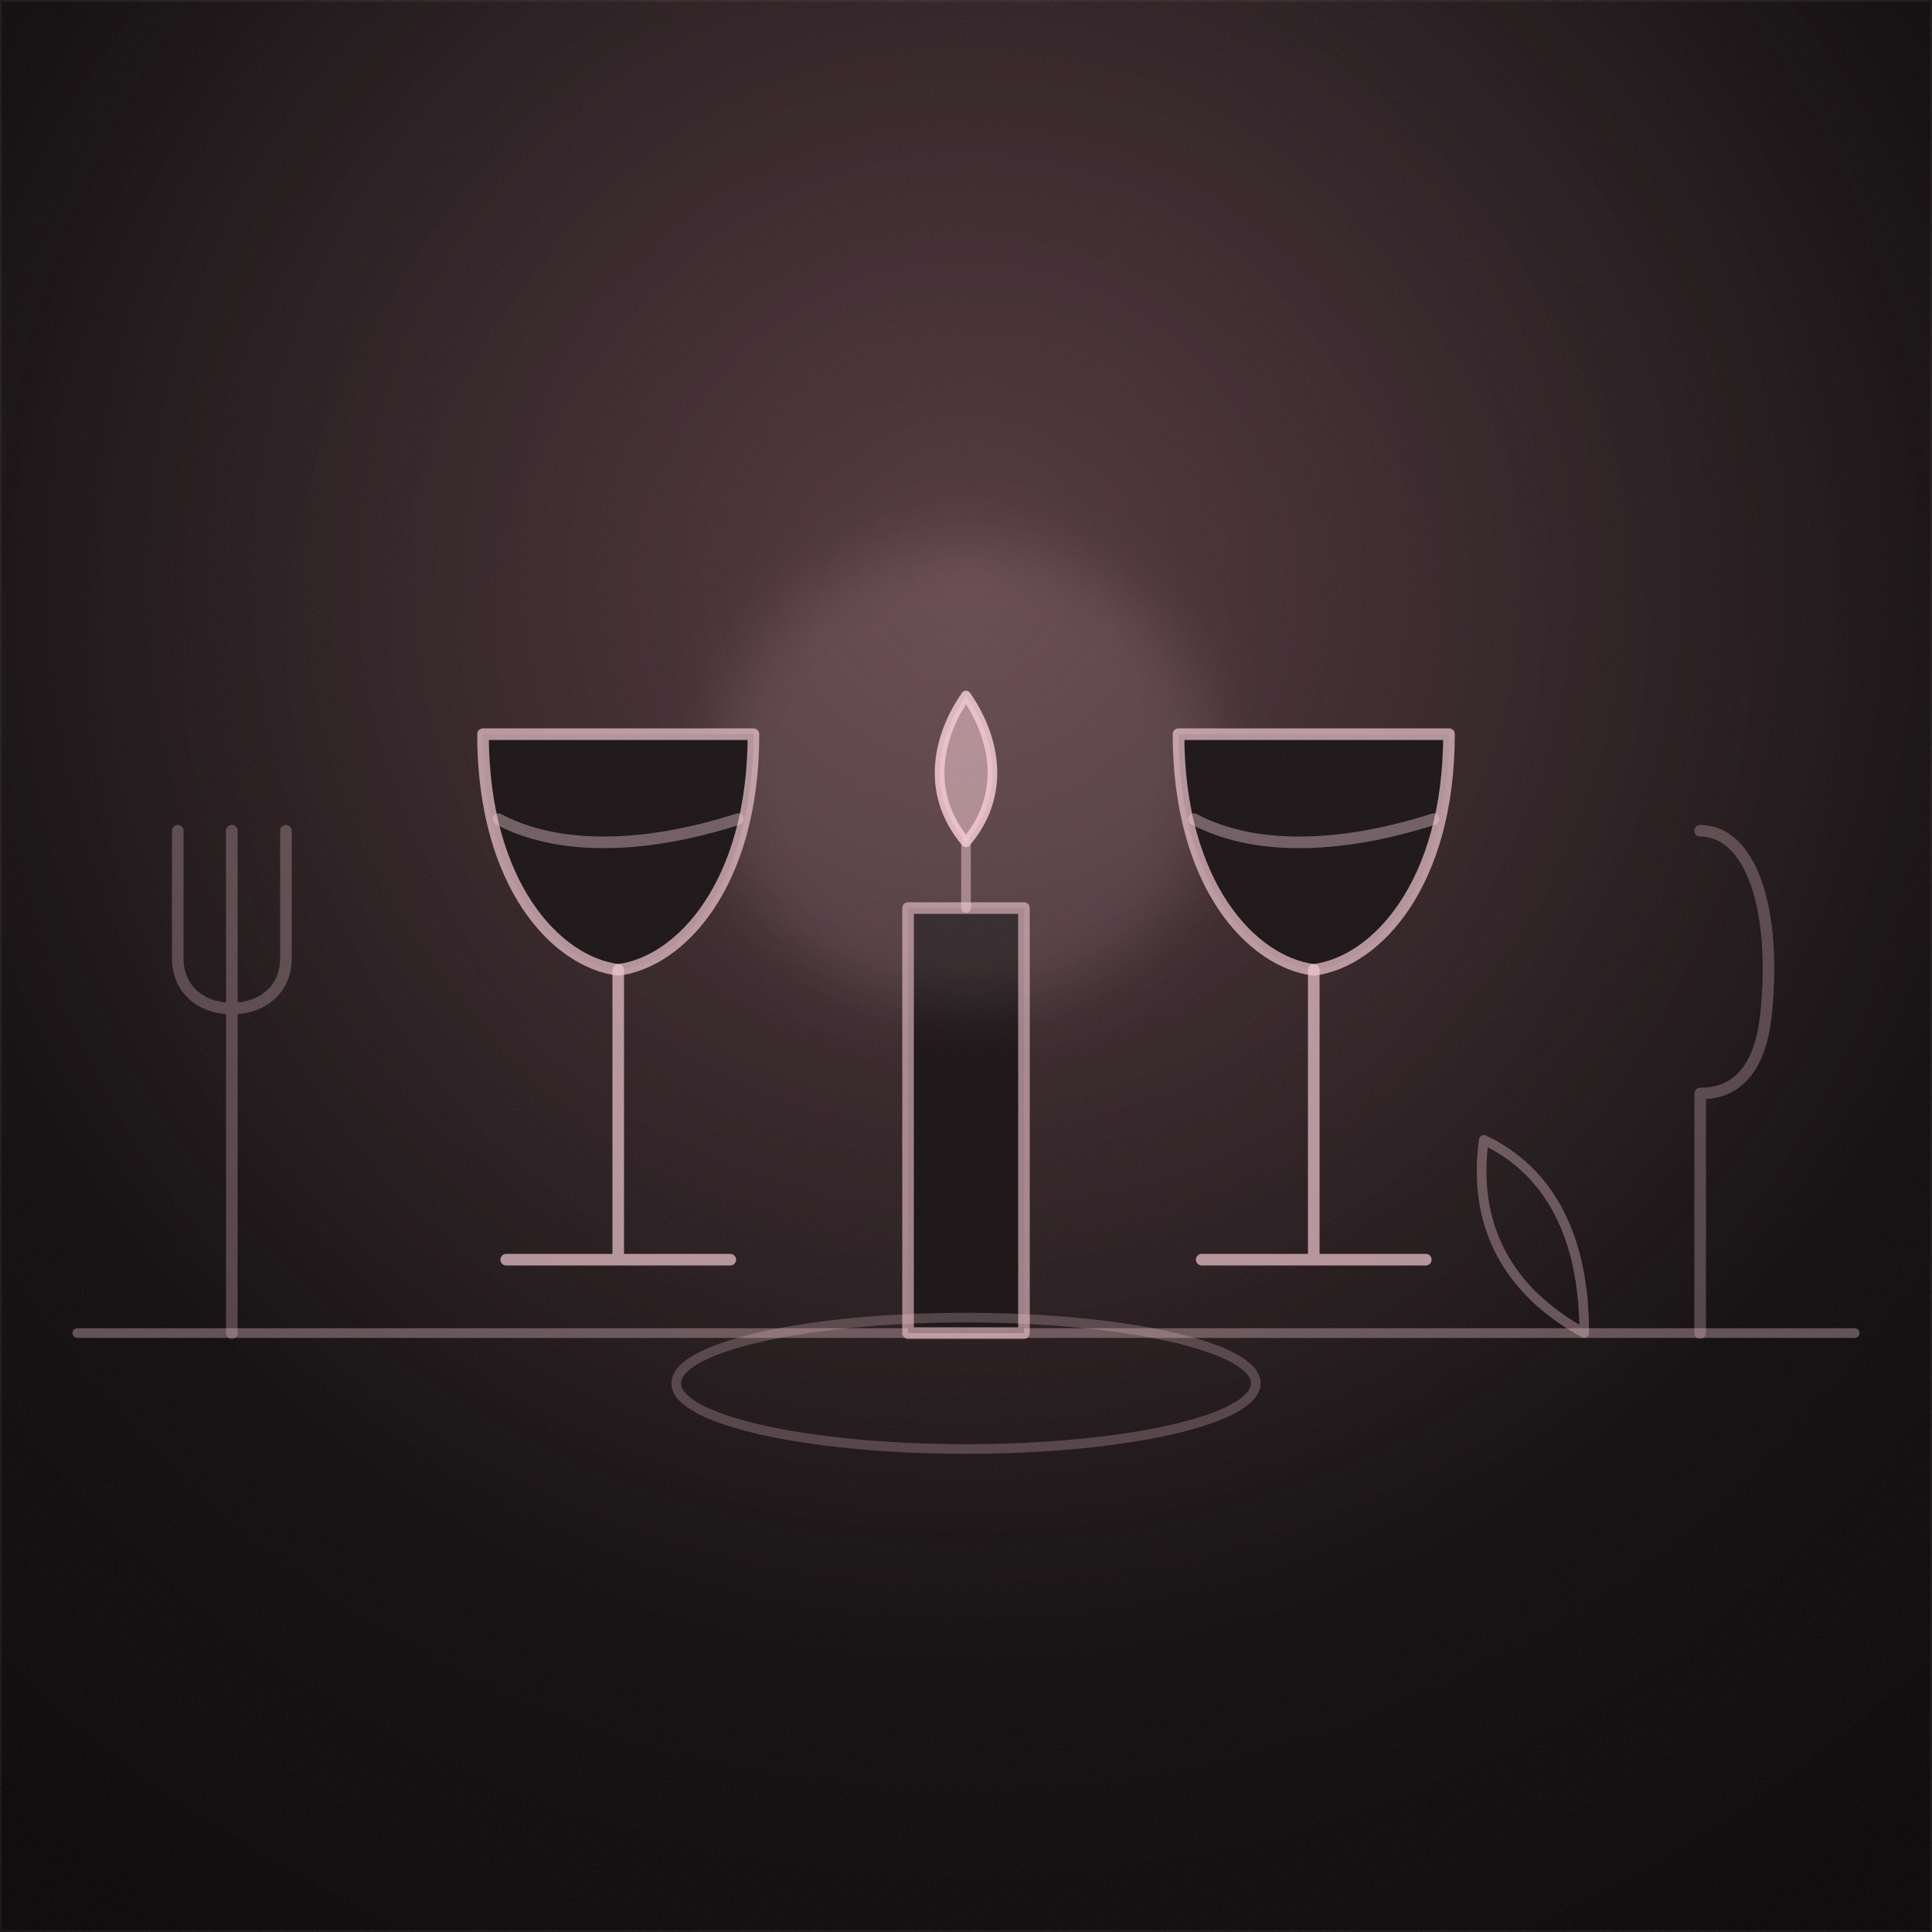
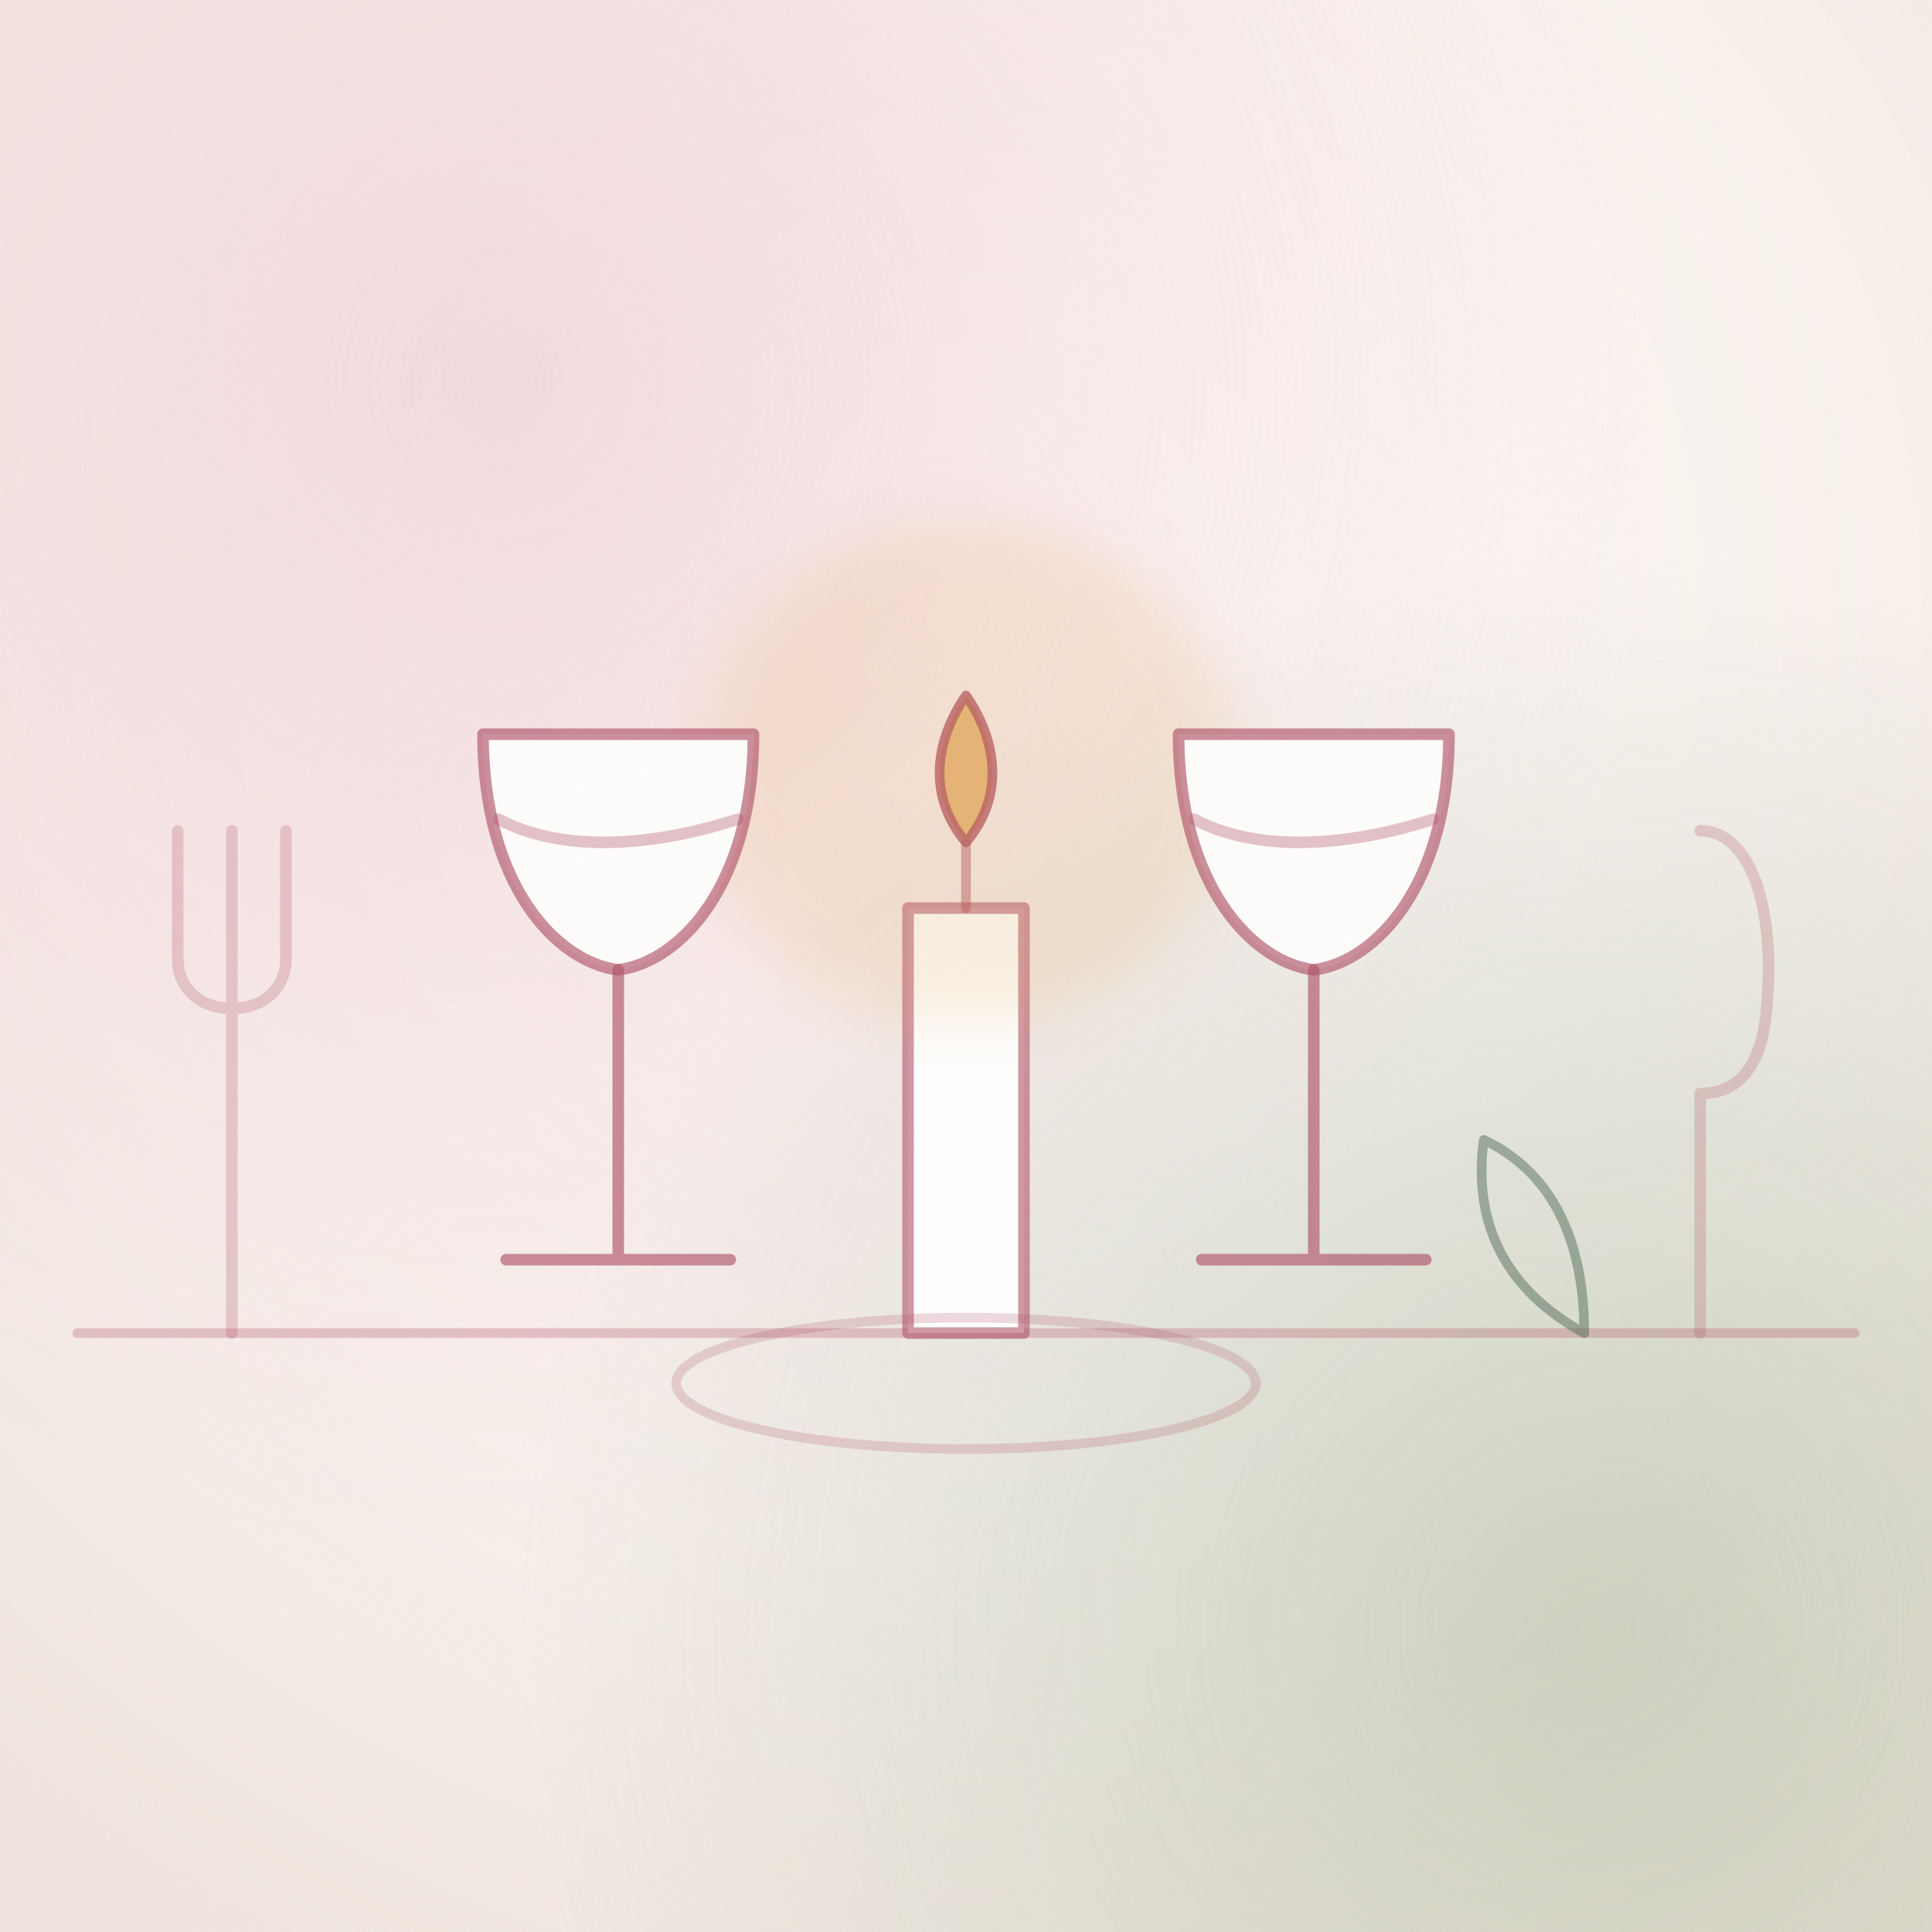
<svg xmlns="http://www.w3.org/2000/svg" viewBox="0 0 1000 1000" preserveAspectRatio="xMidYMid slice" role="img" aria-hidden="true">
  <defs>
-     <radialGradient id="bg" cx="50%" cy="34%" r="78%">
-       <stop offset="0%" stop-color="#241a1d" />
-       <stop offset="55%" stop-color="#171214" />
-       <stop offset="100%" stop-color="#0d0a0b" />
+     <radialGradient id="bg" cx="50%" cy="32%" r="80%">
+       <stop offset="0%" stop-color="#fffdfb" />
+       <stop offset="60%" stop-color="#f8f1ec" />
+       <stop offset="100%" stop-color="#f0e5dd" />
    </radialGradient>
-     <radialGradient id="glow" cx="50%" cy="30%" r="55%">
-       <stop offset="0%" stop-color="#c98793" stop-opacity=".30" />
-       <stop offset="100%" stop-color="#c98793" stop-opacity="0" />
+     <radialGradient id="glow" cx="26%" cy="20%" r="60%">
+       <stop offset="0%" stop-color="#edc3cb" stop-opacity=".55" />
+       <stop offset="100%" stop-color="#edc3cb" stop-opacity="0" />
+     </radialGradient>
+     <radialGradient id="leaf" cx="82%" cy="84%" r="55%">
+       <stop offset="0%" stop-color="#8fa887" stop-opacity=".40" />
+       <stop offset="100%" stop-color="#8fa887" stop-opacity="0" />
    </radialGradient>
    <linearGradient id="sheen" x1="0" y1="0" x2="0" y2="1">
-       <stop offset="0%" stop-color="#f3cad2" stop-opacity=".22" />
-       <stop offset="100%" stop-color="#f3cad2" stop-opacity=".04" />
+       <stop offset="0%" stop-color="#ffffff" stop-opacity=".85" />
+       <stop offset="100%" stop-color="#ffffff" stop-opacity=".2" />
    </linearGradient>
    <filter id="grain" x="0" y="0" width="100%" height="100%">
      <feTurbulence type="fractalNoise" baseFrequency="0.9" numOctaves="3" seed="7" />
      <feColorMatrix type="saturate" values="0" />
      <feComponentTransfer>
-         <feFuncA type="linear" slope="0.055" />
+         <feFuncA type="linear" slope="0.045" />
      </feComponentTransfer>
    </filter>
    <filter id="soft" x="-30%" y="-30%" width="160%" height="160%">
      <feGaussianBlur stdDeviation="16" />
    </filter>
  </defs>
  <rect width="1000" height="1000" fill="url(#bg)" />
  <rect width="1000" height="1000" fill="url(#glow)" />
-   <g stroke="#f3cad2" fill="none" stroke-linecap="round" stroke-linejoin="round">
-     <path d="M40 690h920" stroke-opacity=".35" stroke-width="5" />
-     <path d="M470 690V470h60v220z" fill="#1c1517" stroke-opacity=".6" stroke-width="6" />
+   <rect width="1000" height="1000" fill="url(#leaf)" />
+   <g stroke="#b05467" fill="none" stroke-linecap="round" stroke-linejoin="round">
+     <path d="M40 690h920" stroke-opacity=".3" stroke-width="5" />
+     <path d="M470 690V470h60v220z" fill="#ffffff" stroke-opacity=".6" stroke-width="6" />
    <path d="M500 470v-34" stroke-opacity=".5" stroke-width="5" />
-     <path d="M500 436c-22-26-14-56 0-76 14 20 22 50 0 76z" fill="#f3cad2" fill-opacity=".55" stroke-opacity=".85" stroke-width="5" />
-     <ellipse cx="500" cy="400" rx="130" ry="120" fill="#f3cad2" opacity=".13" stroke="none" filter="url(#soft)" />
-     <g stroke-opacity=".7" stroke-width="6">
-       <path d="M250 380h140c0 78-38 118-70 122-32-4-70-44-70-122z" fill="#1e1719" />
+     <path d="M500 436c-22-26-14-56 0-76 14 20 22 50 0 76z" fill="#e0a24f" fill-opacity=".7" stroke-opacity=".8" stroke-width="5" />
+     <ellipse cx="500" cy="400" rx="140" ry="130" fill="#e0a24f" opacity=".18" stroke="none" filter="url(#soft)" />
+     <g stroke-opacity=".65" stroke-width="6">
+       <path d="M250 380h140c0 78-38 118-70 122-32-4-70-44-70-122z" fill="#fffdfb" />
      <path d="M320 502v150M262 652h116" />
-       <path d="M258 424c30 16 74 16 124 0" stroke-opacity=".4" />
+       <path d="M258 424c30 16 74 16 124 0" stroke-opacity=".35" />
    </g>
-     <g stroke-opacity=".7" stroke-width="6">
-       <path d="M610 380h140c0 78-38 118-70 122-32-4-70-44-70-122z" fill="#1e1719" />
+     <g stroke-opacity=".65" stroke-width="6">
+       <path d="M610 380h140c0 78-38 118-70 122-32-4-70-44-70-122z" fill="#fffdfb" />
      <path d="M680 502v150M622 652h116" />
-       <path d="M618 424c30 16 74 16 124 0" stroke-opacity=".4" />
+       <path d="M618 424c30 16 74 16 124 0" stroke-opacity=".35" />
    </g>
-     <g stroke-opacity=".28" stroke-width="6">
+     <g stroke-opacity=".25" stroke-width="6">
      <path d="M120 430v170M92 430v66c0 16 12 26 28 26M148 430v66c0 16-12 26-28 26M120 600v90" />
      <path d="M880 430c26 0 40 40 34 96-3 26-14 40-34 40v124" />
    </g>
-     <ellipse cx="500" cy="716" rx="150" ry="34" stroke-opacity=".25" stroke-width="5" />
-     <g stroke-opacity=".35" stroke-width="5">
+     <ellipse cx="500" cy="716" rx="150" ry="34" stroke-opacity=".22" stroke-width="5" />
+     <g stroke="#43614a" stroke-opacity=".45" stroke-width="5">
      <path d="M820 690c-40-22-58-56-52-100 34 16 52 50 52 100z" />
    </g>
  </g>
-   <rect width="1000" height="1000" filter="url(#grain)" opacity=".85" />
-   <rect width="1000" height="1000" fill="none" stroke="#f3cad2" stroke-opacity=".06" stroke-width="2" />
+   <rect width="1000" height="1000" filter="url(#grain)" opacity=".7" />
</svg>
